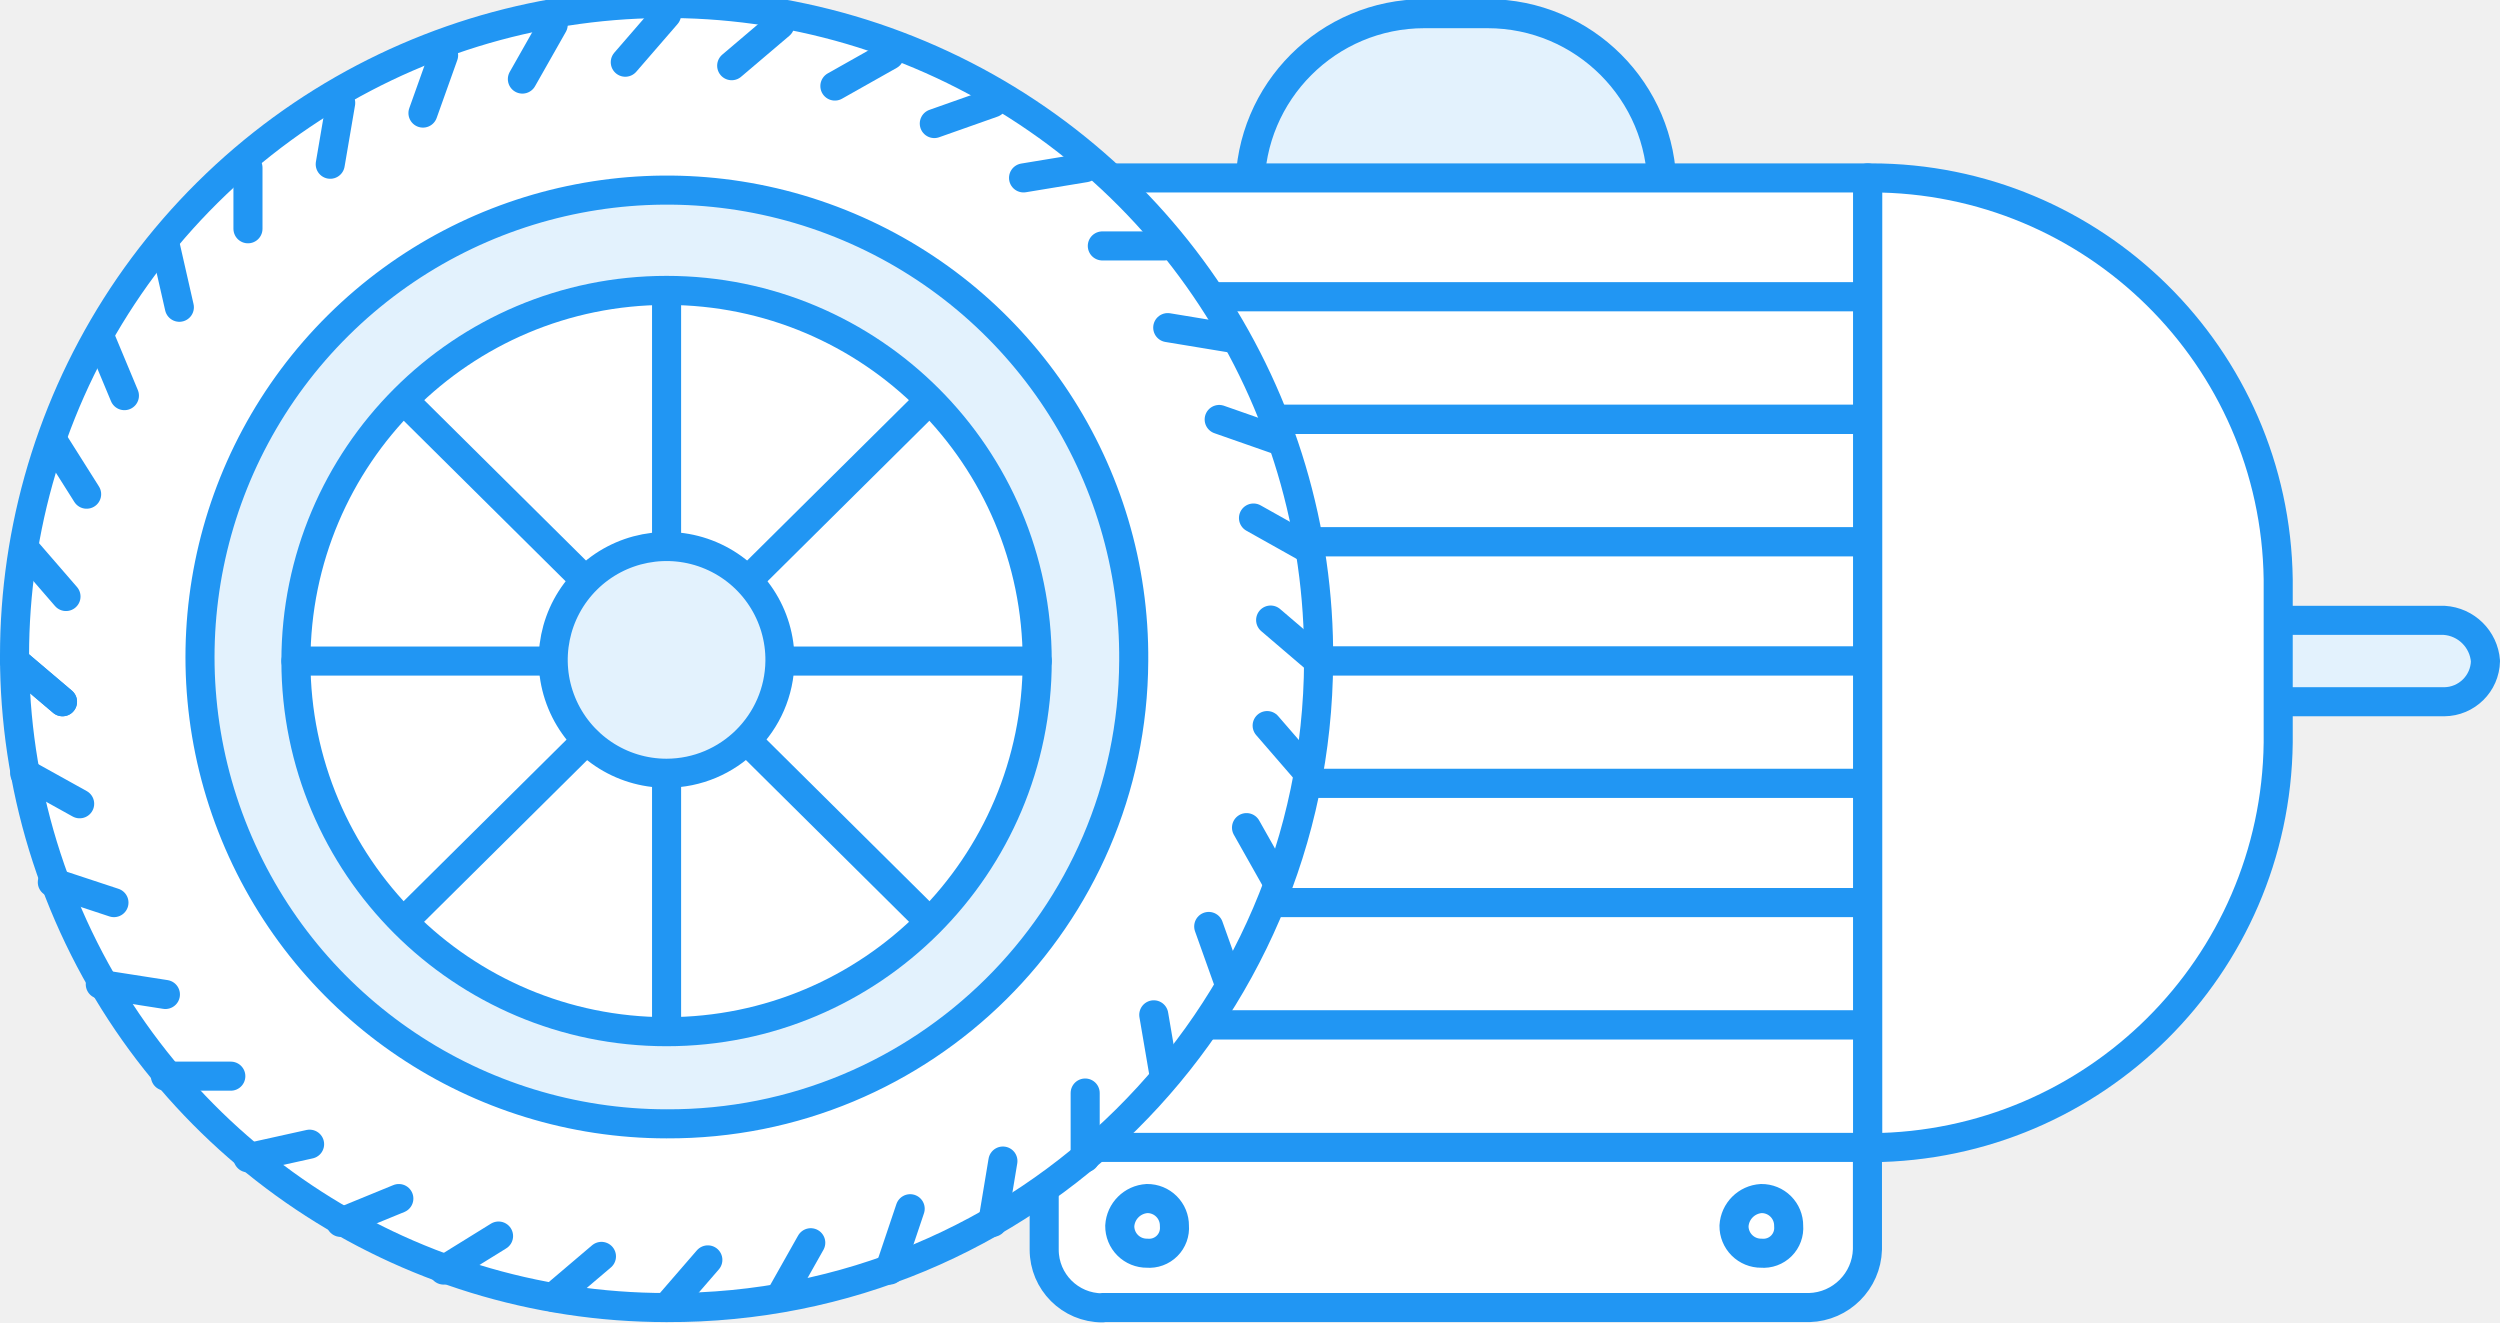
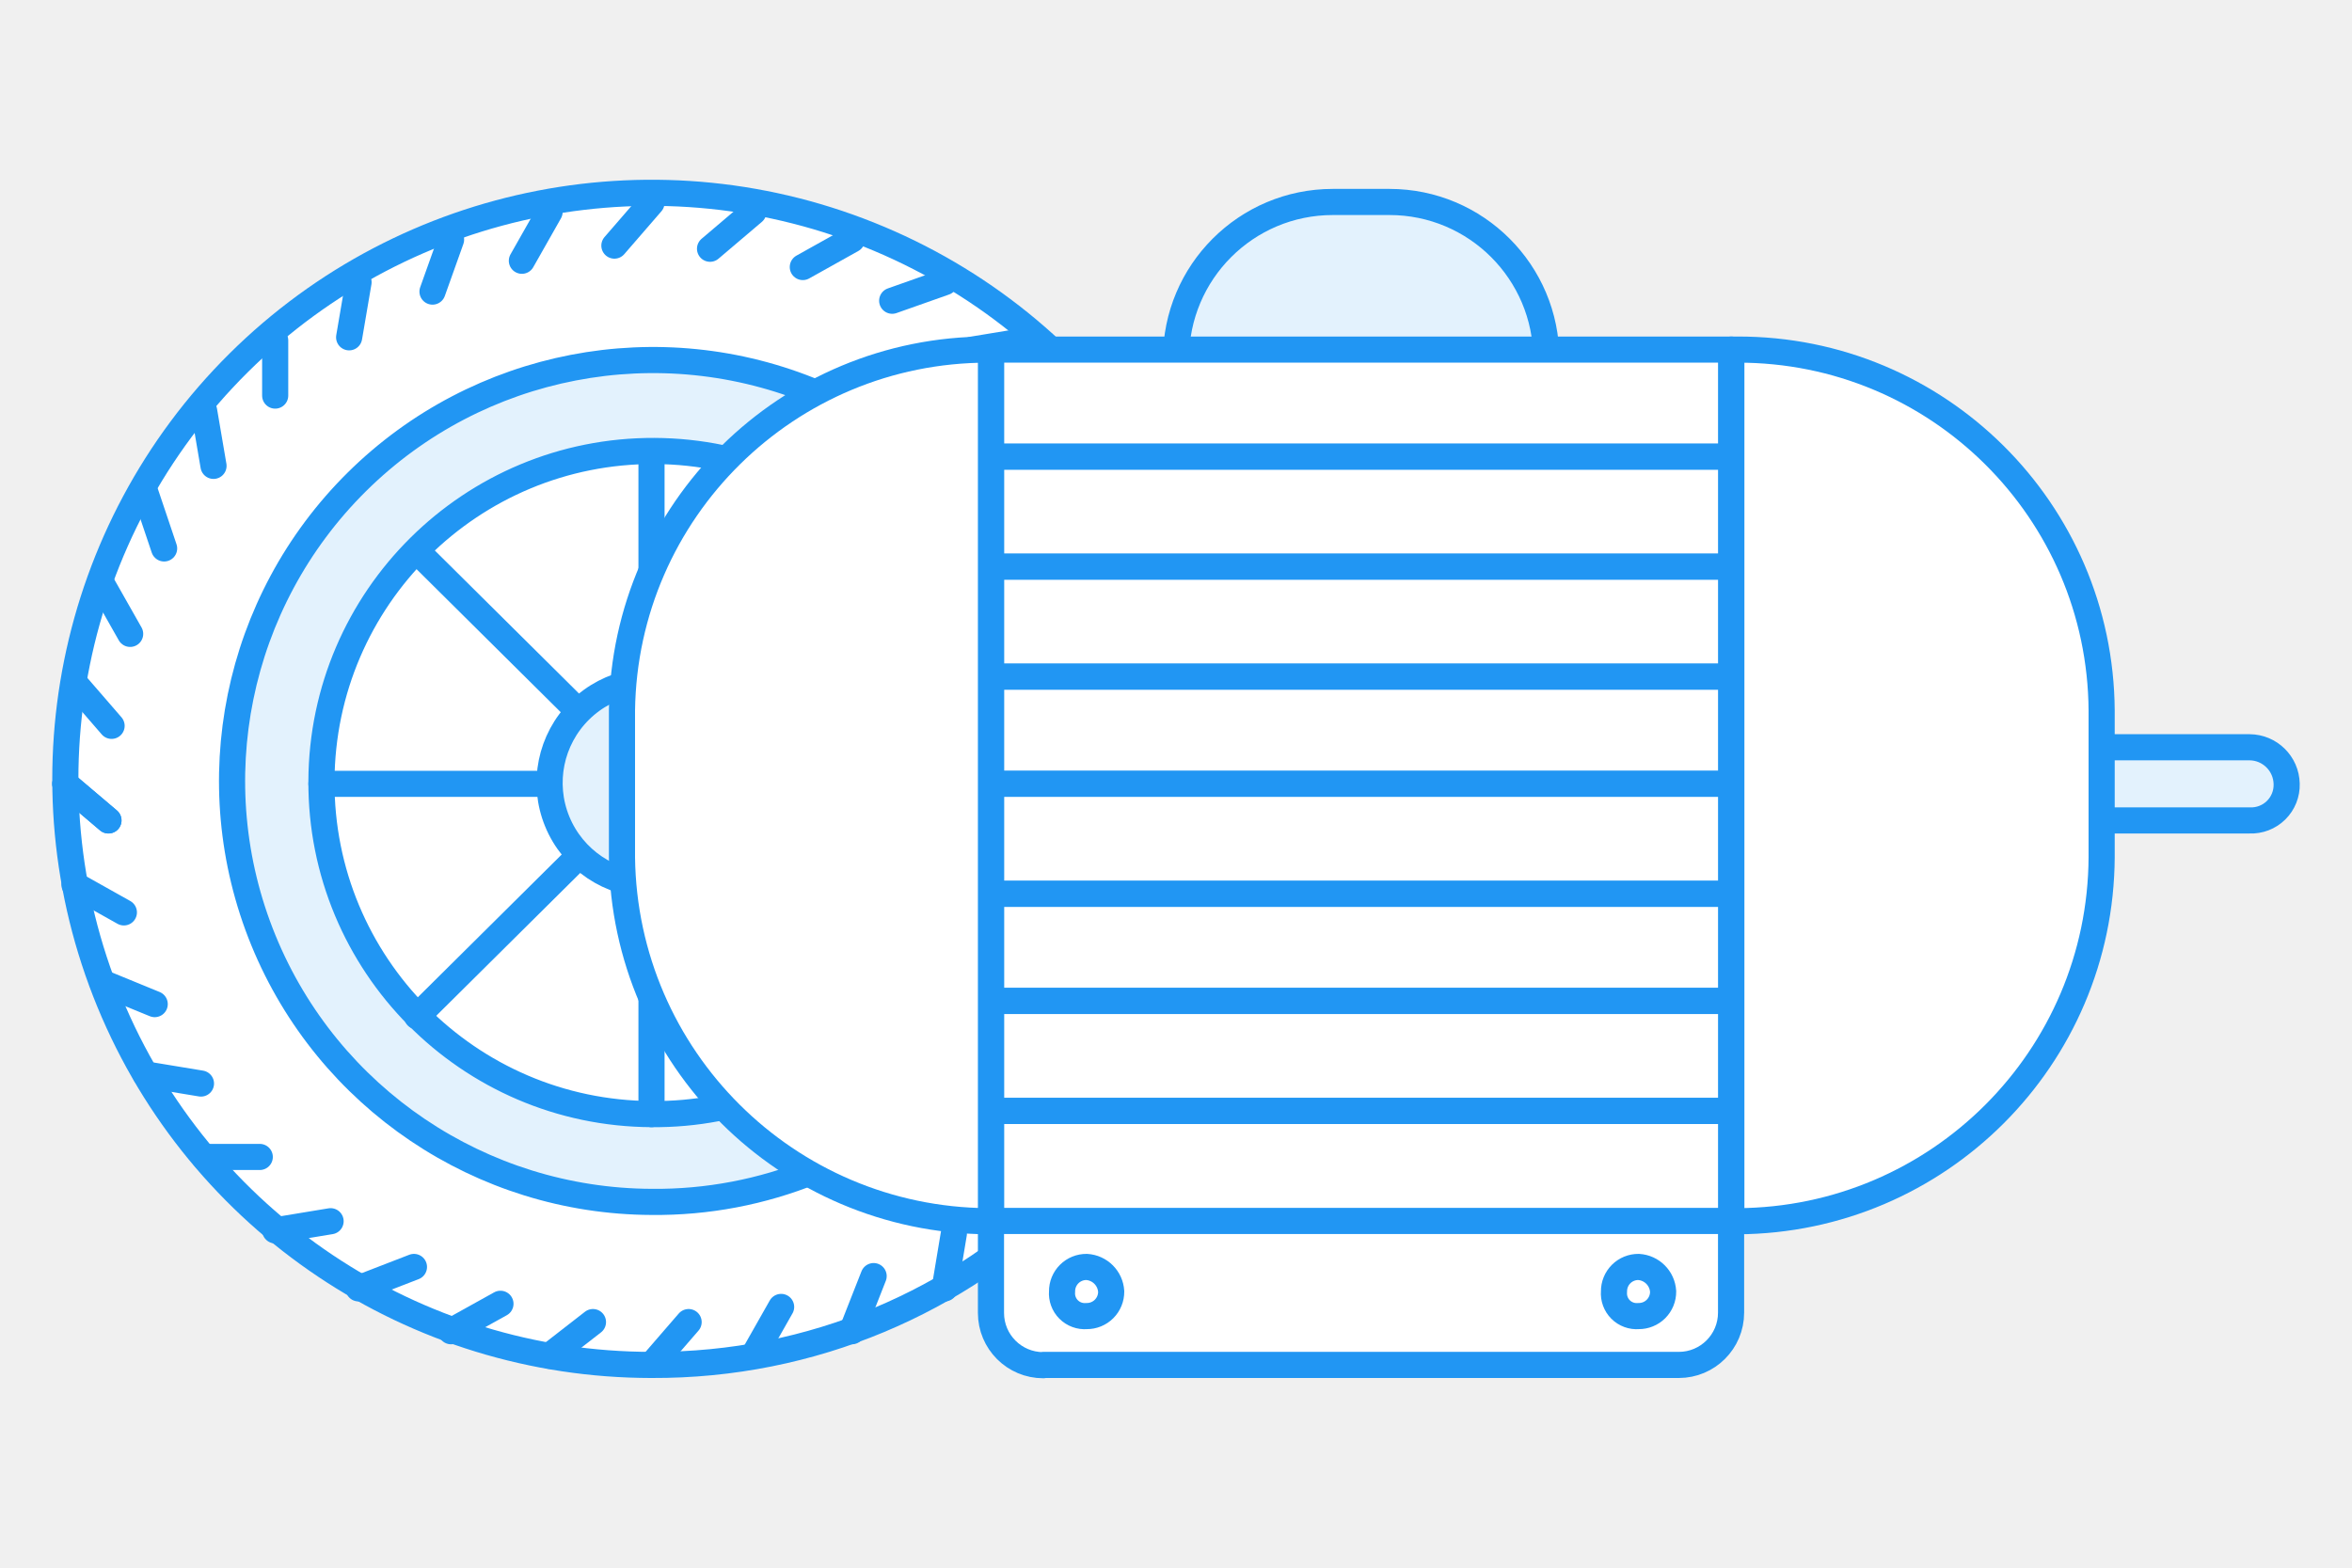
- <svg xmlns="http://www.w3.org/2000/svg" width="86" height="45.48" viewBox="0 0 86 45.48">
-   <defs>
-     <clipPath id="52ca33ba-d067-4a6b-a823-d5f45c5ce800" transform="translate(-2 -7.26)">
-       <rect width="90" height="60" style="fill:none" />
-     </clipPath>
-   </defs>
-   <g id="223d1c66-0587-4397-962c-402036afa518" data-name="Слой 2">
-     <g id="0d924549-4362-4c16-8b19-7a9cdf39f90e" data-name="Слой 1">
-       <g style="clip-path:url(#52ca33ba-d067-4a6b-a823-d5f45c5ce800)">
-         <path d="M39.92,52.24H64.24a2.06,2.06,0,0,0,2-2V41.12H37.92v9.13a2,2,0,0,0,2,2Z" transform="translate(-2 -7.26)" style="fill:#fff;stroke:#2196f3;stroke-linecap:round;stroke-linejoin:round;fill-rule:evenodd" />
-         <path d="M45,17.48H59.17V13.73a6,6,0,0,0-6-6H51a6,6,0,0,0-6,6Z" transform="translate(-2 -7.26)" style="fill:#e3f2fd;stroke:#2196f3;stroke-linecap:round;stroke-linejoin:round;fill-rule:evenodd" />
-         <rect x="35.92" y="6.12" width="28.33" height="4.1" style="fill:#fff;stroke:#2196f3;stroke-linecap:round;stroke-linejoin:round" />
-         <rect x="35.92" y="10.21" width="28.33" height="4.21" style="fill:#fff;stroke:#2196f3;stroke-linecap:round;stroke-linejoin:round" />
-         <rect x="35.92" y="14.43" width="28.33" height="4.21" style="fill:#fff;stroke:#2196f3;stroke-linecap:round;stroke-linejoin:round" />
-         <rect x="35.92" y="18.64" width="28.33" height="4.1" style="fill:#fff;stroke:#2196f3;stroke-linecap:round;stroke-linejoin:round" />
-         <rect x="35.92" y="22.74" width="28.33" height="4.21" style="fill:#fff;stroke:#2196f3;stroke-linecap:round;stroke-linejoin:round" />
-         <rect x="35.92" y="26.95" width="28.33" height="4.1" style="fill:#fff;stroke:#2196f3;stroke-linecap:round;stroke-linejoin:round" />
-         <rect x="35.92" y="31.05" width="28.33" height="4.21" style="fill:#fff;stroke:#2196f3;stroke-linecap:round;stroke-linejoin:round" />
-         <rect x="35.92" y="35.26" width="28.33" height="4.21" style="fill:#fff;stroke:#2196f3;stroke-linecap:round;stroke-linejoin:round" />
-         <path d="M73.33,31.4H86.08A1.43,1.43,0,0,0,87.5,30h0a1.52,1.52,0,0,0-1.42-1.4H73.33Z" transform="translate(-2 -7.26)" style="fill:#e3f2fd;stroke:#2196f3;stroke-linecap:round;stroke-linejoin:round;fill-rule:evenodd" />
-         <path d="M66.25,46.74h.12a14.1,14.1,0,0,0,14-13.93V27.19a14,14,0,0,0-14-13.81h-.12Z" transform="translate(-2 -7.26)" style="fill:#fff;stroke:#2196f3;stroke-linecap:round;stroke-linejoin:round;fill-rule:evenodd" />
-         <path d="M37.92,46.74h-.24A14,14,0,0,1,23.75,32.81V27.19A13.9,13.9,0,0,1,37.68,13.38h.24Z" transform="translate(-2 -7.26)" style="fill:#fff;stroke:#2196f3;stroke-linecap:round;stroke-linejoin:round;fill-rule:evenodd" />
-         <path d="M42.4,49.43a.93.93,0,0,0-.94-.94,1,1,0,0,0-.94.94.93.93,0,0,0,.94.94.87.87,0,0,0,.94-.94Z" transform="translate(-2 -7.26)" style="fill:#fff;stroke:#2196f3;stroke-linecap:round;stroke-linejoin:round;fill-rule:evenodd" />
-         <path d="M61.65,49.43a1,1,0,0,1,.94-.94.93.93,0,0,1,.94.94.87.87,0,0,1-.94.94.93.93,0,0,1-.94-.94Z" transform="translate(-2 -7.26)" style="fill:#fff;stroke:#2196f3;stroke-linecap:round;stroke-linejoin:round;fill-rule:evenodd" />
-         <path d="M47.36,30A22.43,22.43,0,1,0,24.93,52.24,22.33,22.33,0,0,0,47.36,30Z" transform="translate(-2 -7.26)" style="fill:#fff;stroke:#2196f3;stroke-linecap:round;stroke-linejoin:round;fill-rule:evenodd" />
-         <line x1="0.5" y1="22.74" x2="2.15" y2="24.14" style="fill:#fff;stroke:#2196f3;stroke-linecap:round;stroke-linejoin:round" />
-         <line x1="0.85" y1="26.6" x2="2.74" y2="27.65" style="fill:#fff;stroke:#2196f3;stroke-linecap:round;stroke-linejoin:round" />
-         <line x1="1.8" y1="30.35" x2="3.92" y2="31.05" style="fill:#fff;stroke:#2196f3;stroke-linecap:round;stroke-linejoin:round" />
-         <line x1="3.45" y1="33.86" x2="5.69" y2="34.21" style="fill:#fff;stroke:#2196f3;stroke-linecap:round;stroke-linejoin:round" />
-         <line x1="5.69" y1="37.02" x2="7.94" y2="37.02" style="fill:#fff;stroke:#2196f3;stroke-linecap:round;stroke-linejoin:round" />
-         <line x1="8.53" y1="39.83" x2="10.65" y2="39.36" style="fill:#fff;stroke:#2196f3;stroke-linecap:round;stroke-linejoin:round" />
-         <line x1="11.72" y1="42.05" x2="13.72" y2="41.23" style="fill:#fff;stroke:#2196f3;stroke-linecap:round;stroke-linejoin:round" />
-         <line x1="15.26" y1="43.69" x2="17.15" y2="42.52" style="fill:#fff;stroke:#2196f3;stroke-linecap:round;stroke-linejoin:round" />
-         <line x1="19.03" y1="44.63" x2="20.69" y2="43.22" style="fill:#fff;stroke:#2196f3;stroke-linecap:round;stroke-linejoin:round" />
-         <line x1="22.93" y1="44.98" x2="24.35" y2="43.34" style="fill:#fff;stroke:#2196f3;stroke-linecap:round;stroke-linejoin:round" />
-         <line x1="26.83" y1="44.63" x2="27.89" y2="42.75" style="fill:#fff;stroke:#2196f3;stroke-linecap:round;stroke-linejoin:round" />
-         <line x1="30.6" y1="43.69" x2="31.31" y2="41.58" style="fill:#fff;stroke:#2196f3;stroke-linecap:round;stroke-linejoin:round" />
-         <line x1="34.15" y1="42.05" x2="34.5" y2="39.94" style="fill:#fff;stroke:#2196f3;stroke-linecap:round;stroke-linejoin:round" />
-         <line x1="37.33" y1="39.83" x2="37.33" y2="37.6" style="fill:#fff;stroke:#2196f3;stroke-linecap:round;stroke-linejoin:round" />
-         <line x1="40.05" y1="37.02" x2="39.69" y2="34.91" style="fill:#fff;stroke:#2196f3;stroke-linecap:round;stroke-linejoin:round" />
-         <line x1="42.29" y1="33.86" x2="41.58" y2="31.87" style="fill:#fff;stroke:#2196f3;stroke-linecap:round;stroke-linejoin:round" />
-         <line x1="43.94" y1="30.35" x2="42.88" y2="28.47" style="fill:#fff;stroke:#2196f3;stroke-linecap:round;stroke-linejoin:round" />
-         <line x1="45.01" y1="26.6" x2="43.59" y2="24.96" style="fill:#fff;stroke:#2196f3;stroke-linecap:round;stroke-linejoin:round" />
-         <line x1="45.36" y1="22.74" x2="43.71" y2="21.33" style="fill:#fff;stroke:#2196f3;stroke-linecap:round;stroke-linejoin:round" />
-         <line x1="45.01" y1="18.88" x2="43.12" y2="17.82" style="fill:#fff;stroke:#2196f3;stroke-linecap:round;stroke-linejoin:round" />
-         <line x1="43.94" y1="15.13" x2="41.94" y2="14.43" style="fill:#fff;stroke:#2196f3;stroke-linecap:round;stroke-linejoin:round" />
-         <line x1="42.29" y1="11.62" x2="40.17" y2="11.27" style="fill:#fff;stroke:#2196f3;stroke-linecap:round;stroke-linejoin:round" />
-         <line x1="40.05" y1="8.46" x2="37.92" y2="8.46" style="fill:#fff;stroke:#2196f3;stroke-linecap:round;stroke-linejoin:round" />
-         <line x1="37.33" y1="5.77" x2="35.21" y2="6.12" style="fill:#fff;stroke:#2196f3;stroke-linecap:round;stroke-linejoin:round" />
-         <line x1="34.15" y1="3.54" x2="32.14" y2="4.25" style="fill:#fff;stroke:#2196f3;stroke-linecap:round;stroke-linejoin:round" />
-         <line x1="30.6" y1="1.9" x2="28.72" y2="2.96" style="fill:#fff;stroke:#2196f3;stroke-linecap:round;stroke-linejoin:round" />
-         <line x1="26.83" y1="0.85" x2="25.17" y2="2.26" style="fill:#fff;stroke:#2196f3;stroke-linecap:round;stroke-linejoin:round" />
-         <line x1="22.93" y1="0.5" x2="21.51" y2="2.14" style="fill:#fff;stroke:#2196f3;stroke-linecap:round;stroke-linejoin:round" />
-         <line x1="19.03" y1="0.85" x2="17.97" y2="2.72" style="fill:#fff;stroke:#2196f3;stroke-linecap:round;stroke-linejoin:round" />
-         <line x1="15.26" y1="1.9" x2="14.55" y2="3.89" style="fill:#fff;stroke:#2196f3;stroke-linecap:round;stroke-linejoin:round" />
-         <line x1="11.72" y1="3.54" x2="11.36" y2="5.65" style="fill:#fff;stroke:#2196f3;stroke-linecap:round;stroke-linejoin:round" />
-         <line x1="8.53" y1="5.77" x2="8.53" y2="7.87" style="fill:#fff;stroke:#2196f3;stroke-linecap:round;stroke-linejoin:round" />
-         <line x1="5.69" y1="8.46" x2="6.17" y2="10.57" style="fill:#fff;stroke:#2196f3;stroke-linecap:round;stroke-linejoin:round" />
-         <line x1="3.45" y1="11.62" x2="4.28" y2="13.61" style="fill:#fff;stroke:#2196f3;stroke-linecap:round;stroke-linejoin:round" />
-         <line x1="1.8" y1="15.13" x2="2.98" y2="17" style="fill:#fff;stroke:#2196f3;stroke-linecap:round;stroke-linejoin:round" />
-         <line x1="0.85" y1="18.88" x2="2.27" y2="20.52" style="fill:#fff;stroke:#2196f3;stroke-linecap:round;stroke-linejoin:round" />
-         <line x1="0.5" y1="22.74" x2="2.15" y2="24.14" style="fill:#fff;stroke:#2196f3;stroke-linecap:round;stroke-linejoin:round" />
-         <path d="M41,30A16.06,16.06,0,1,0,24.93,45.92,16,16,0,0,0,41,30Z" transform="translate(-2 -7.26)" style="fill:#e3f2fd;stroke:#2196f3;stroke-linecap:round;stroke-linejoin:round;fill-rule:evenodd" />
-         <path d="M37.68,30a12.75,12.75,0,0,0-25.5,0,12.75,12.75,0,0,0,25.5,0Z" transform="translate(-2 -7.26)" style="fill:#fff;stroke:#2196f3;stroke-linecap:round;stroke-linejoin:round;fill-rule:evenodd" />
-         <line x1="22.93" y1="10.1" x2="22.93" y2="35.38" style="fill:#fff;stroke:#2196f3;stroke-linecap:round;stroke-linejoin:round" />
-         <line x1="35.68" y1="22.74" x2="10.18" y2="22.74" style="fill:#fff;stroke:#2196f3;stroke-linecap:round;stroke-linejoin:round" />
-         <line x1="13.96" y1="13.84" x2="31.9" y2="31.63" style="fill:#fff;stroke:#2196f3;stroke-linecap:round;stroke-linejoin:round" />
-         <line x1="31.9" y1="13.84" x2="13.96" y2="31.63" style="fill:#fff;stroke:#2196f3;stroke-linecap:round;stroke-linejoin:round" />
-         <path d="M28.83,30a3.9,3.9,0,1,0-3.9,3.86A3.91,3.91,0,0,0,28.83,30Z" transform="translate(-2 -7.26)" style="fill:#e3f2fd;stroke:#2196f3;stroke-linecap:round;stroke-linejoin:round;fill-rule:evenodd" />
-       </g>
-     </g>
+ <svg xmlns="http://www.w3.org/2000/svg" viewBox="0 0 90 60">
+   <g id="ca8ff778-a8b0-4357-a5c2-fd2efe5cd155" data-name="solutions-5">
+     <path d="M47.36,30A22.43,22.43,0,1,0,24.93,52.24,22.33,22.33,0,0,0,47.36,30Z" style="fill:#fff;stroke:#2196f3;stroke-linecap:round;stroke-linejoin:round;fill-rule:evenodd" />
+     <line x1="2.5" y1="30" x2="4.15" y2="31.4" style="fill:#fff;stroke:#2196f3;stroke-linecap:round;stroke-linejoin:round" />
+     <line x1="2.85" y1="33.86" x2="4.74" y2="34.92" style="fill:#fff;stroke:#2196f3;stroke-linecap:round;stroke-linejoin:round" />
+     <line x1="3.92" y1="37.61" x2="5.92" y2="38.43" style="fill:#fff;stroke:#2196f3;stroke-linecap:round;stroke-linejoin:round" />
+     <line x1="5.57" y1="41.12" x2="7.69" y2="41.47" style="fill:#fff;stroke:#2196f3;stroke-linecap:round;stroke-linejoin:round" />
+     <line x1="7.81" y1="44.28" x2="9.94" y2="44.28" style="fill:#fff;stroke:#2196f3;stroke-linecap:round;stroke-linejoin:round" />
+     <line x1="10.53" y1="47.09" x2="12.65" y2="46.74" style="fill:#fff;stroke:#2196f3;stroke-linecap:round;stroke-linejoin:round" />
+     <line x1="13.72" y1="49.31" x2="15.84" y2="48.49" style="fill:#fff;stroke:#2196f3;stroke-linecap:round;stroke-linejoin:round" />
+     <line x1="17.26" y1="50.95" x2="19.15" y2="49.9" style="fill:#fff;stroke:#2196f3;stroke-linecap:round;stroke-linejoin:round" />
+     <line x1="21.03" y1="51.89" x2="22.69" y2="50.6" style="fill:#fff;stroke:#2196f3;stroke-linecap:round;stroke-linejoin:round" />
+     <line x1="24.93" y1="52.24" x2="26.35" y2="50.6" style="fill:#fff;stroke:#2196f3;stroke-linecap:round;stroke-linejoin:round" />
+     <line x1="28.83" y1="51.89" x2="29.89" y2="50.02" style="fill:#fff;stroke:#2196f3;stroke-linecap:round;stroke-linejoin:round" />
+     <line x1="32.6" y1="50.95" x2="33.43" y2="48.84" style="fill:#fff;stroke:#2196f3;stroke-linecap:round;stroke-linejoin:round" />
+     <line x1="36.15" y1="49.31" x2="36.5" y2="47.21" style="fill:#fff;stroke:#2196f3;stroke-linecap:round;stroke-linejoin:round" />
+     <line x1="39.33" y1="47.09" x2="39.33" y2="44.86" style="fill:#fff;stroke:#2196f3;stroke-linecap:round;stroke-linejoin:round" />
+     <line x1="42.17" y1="44.28" x2="41.81" y2="42.17" style="fill:#fff;stroke:#2196f3;stroke-linecap:round;stroke-linejoin:round" />
+     <line x1="44.41" y1="41.12" x2="43.58" y2="39.13" style="fill:#fff;stroke:#2196f3;stroke-linecap:round;stroke-linejoin:round" />
+     <line x1="46.06" y1="37.61" x2="45" y2="35.74" style="fill:#fff;stroke:#2196f3;stroke-linecap:round;stroke-linejoin:round" />
+     <line x1="47.01" y1="33.86" x2="45.71" y2="32.22" style="fill:#fff;stroke:#2196f3;stroke-linecap:round;stroke-linejoin:round" />
+     <line x1="47.36" y1="30" x2="45.71" y2="28.6" style="fill:#fff;stroke:#2196f3;stroke-linecap:round;stroke-linejoin:round" />
+     <line x1="47.01" y1="26.14" x2="45.12" y2="25.08" style="fill:#fff;stroke:#2196f3;stroke-linecap:round;stroke-linejoin:round" />
+     <line x1="46.06" y1="22.39" x2="43.94" y2="21.69" style="fill:#fff;stroke:#2196f3;stroke-linecap:round;stroke-linejoin:round" />
+     <line x1="44.41" y1="18.88" x2="42.28" y2="18.53" style="fill:#fff;stroke:#2196f3;stroke-linecap:round;stroke-linejoin:round" />
+     <line x1="42.17" y1="15.72" x2="39.92" y2="15.72" style="fill:#fff;stroke:#2196f3;stroke-linecap:round;stroke-linejoin:round" />
+     <line x1="39.33" y1="13.03" x2="37.21" y2="13.38" style="fill:#fff;stroke:#2196f3;stroke-linecap:round;stroke-linejoin:round" />
+     <line x1="36.15" y1="10.8" x2="34.14" y2="11.51" style="fill:#fff;stroke:#2196f3;stroke-linecap:round;stroke-linejoin:round" />
+     <line x1="32.6" y1="9.17" x2="30.72" y2="10.22" style="fill:#fff;stroke:#2196f3;stroke-linecap:round;stroke-linejoin:round" />
+     <line x1="28.83" y1="8.11" x2="27.17" y2="9.52" style="fill:#fff;stroke:#2196f3;stroke-linecap:round;stroke-linejoin:round" />
+     <line x1="24.93" y1="7.76" x2="23.51" y2="9.4" style="fill:#fff;stroke:#2196f3;stroke-linecap:round;stroke-linejoin:round" />
+     <line x1="21.03" y1="8.11" x2="19.97" y2="9.98" style="fill:#fff;stroke:#2196f3;stroke-linecap:round;stroke-linejoin:round" />
+     <line x1="17.26" y1="9.17" x2="16.55" y2="11.16" style="fill:#fff;stroke:#2196f3;stroke-linecap:round;stroke-linejoin:round" />
+     <line x1="13.72" y1="10.8" x2="13.36" y2="12.91" style="fill:#fff;stroke:#2196f3;stroke-linecap:round;stroke-linejoin:round" />
+     <line x1="10.53" y1="13.03" x2="10.53" y2="15.14" style="fill:#fff;stroke:#2196f3;stroke-linecap:round;stroke-linejoin:round" />
+     <line x1="7.81" y1="15.72" x2="8.17" y2="17.83" style="fill:#fff;stroke:#2196f3;stroke-linecap:round;stroke-linejoin:round" />
+     <line x1="5.57" y1="18.88" x2="6.28" y2="20.99" style="fill:#fff;stroke:#2196f3;stroke-linecap:round;stroke-linejoin:round" />
+     <line x1="3.92" y1="22.39" x2="4.98" y2="24.26" style="fill:#fff;stroke:#2196f3;stroke-linecap:round;stroke-linejoin:round" />
+     <line x1="2.85" y1="26.14" x2="4.27" y2="27.78" style="fill:#fff;stroke:#2196f3;stroke-linecap:round;stroke-linejoin:round" />
+     <line x1="2.5" y1="30" x2="4.15" y2="31.4" style="fill:#fff;stroke:#2196f3;stroke-linecap:round;stroke-linejoin:round" />
+     <path d="M41.1,30A16.11,16.11,0,1,0,24.93,46,16,16,0,0,0,41.1,30Z" style="fill:#e3f2fd;stroke:#2196f3;stroke-linecap:round;stroke-linejoin:round;fill-rule:evenodd" />
+     <path d="M37.68,30A12.69,12.69,0,1,0,24.93,42.64,12.62,12.62,0,0,0,37.68,30Z" style="fill:#fff;stroke:#2196f3;stroke-linecap:round;stroke-linejoin:round;fill-rule:evenodd" />
+     <line x1="24.93" y1="17.48" x2="24.93" y2="42.64" style="fill:#fff;stroke:#2196f3;stroke-linecap:round;stroke-linejoin:round" />
+     <line x1="37.68" y1="30" x2="12.3" y2="30" style="fill:#fff;stroke:#2196f3;stroke-linecap:round;stroke-linejoin:round" />
+     <line x1="15.96" y1="21.1" x2="33.9" y2="38.9" style="fill:#fff;stroke:#2196f3;stroke-linecap:round;stroke-linejoin:round" />
+     <line x1="33.9" y1="21.1" x2="15.96" y2="38.9" style="fill:#fff;stroke:#2196f3;stroke-linecap:round;stroke-linejoin:round" />
+     <path d="M28.83,30a3.9,3.9,0,1,0-3.9,3.86A3.91,3.91,0,0,0,28.83,30Z" style="fill:#e3f2fd;stroke:#2196f3;stroke-linecap:round;stroke-linejoin:round;fill-rule:evenodd" />
+     <path d="M39.92,52.24H64.24a2,2,0,0,0,2-2V41.12H37.92v9.13a2,2,0,0,0,2,2Z" style="fill:#fff;stroke:#2196f3;stroke-linecap:round;stroke-linejoin:round;fill-rule:evenodd" />
+     <path d="M45,17.48H59.17V13.73a6,6,0,0,0-6-6H51a6,6,0,0,0-6,6Z" style="fill:#e3f2fd;stroke:#2196f3;stroke-linecap:round;stroke-linejoin:round;fill-rule:evenodd" />
+     <rect x="37.92" y="13.38" width="28.33" height="4.1" style="fill:#fff;stroke:#2196f3;stroke-linecap:round;stroke-linejoin:round" />
+     <rect x="37.92" y="17.48" width="28.33" height="4.21" style="fill:#fff;stroke:#2196f3;stroke-linecap:round;stroke-linejoin:round" />
+     <rect x="37.92" y="21.69" width="28.33" height="4.21" style="fill:#fff;stroke:#2196f3;stroke-linecap:round;stroke-linejoin:round" />
+     <rect x="37.92" y="25.9" width="28.33" height="4.1" style="fill:#fff;stroke:#2196f3;stroke-linecap:round;stroke-linejoin:round" />
+     <rect x="37.92" y="30" width="28.33" height="4.21" style="fill:#fff;stroke:#2196f3;stroke-linecap:round;stroke-linejoin:round" />
+     <rect x="37.92" y="34.21" width="28.33" height="4.1" style="fill:#fff;stroke:#2196f3;stroke-linecap:round;stroke-linejoin:round" />
+     <rect x="37.92" y="38.31" width="28.33" height="4.21" style="fill:#fff;stroke:#2196f3;stroke-linecap:round;stroke-linejoin:round" />
+     <rect x="37.92" y="42.52" width="28.33" height="4.21" style="fill:#fff;stroke:#2196f3;stroke-linecap:round;stroke-linejoin:round" />
+     <path d="M73.33,31.4H86.08A1.36,1.36,0,0,0,87.5,30h0a1.43,1.43,0,0,0-1.42-1.4H73.33Z" style="fill:#e3f2fd;stroke:#2196f3;stroke-linecap:round;stroke-linejoin:round;fill-rule:evenodd" />
+     <path d="M66.25,46.74h.24A14,14,0,0,0,80.42,32.81V27.19A13.9,13.9,0,0,0,66.49,13.38h-.24Z" style="fill:#fff;stroke:#2196f3;stroke-linecap:round;stroke-linejoin:round;fill-rule:evenodd" />
+     <path d="M37.92,46.74H37.8a14.1,14.1,0,0,1-14-13.93V27.19a14,14,0,0,1,14-13.81h.12Z" style="fill:#fff;stroke:#2196f3;stroke-linecap:round;stroke-linejoin:round;fill-rule:evenodd" />
+     <path d="M42.52,49.43a1,1,0,0,0-.94-.94.93.93,0,0,0-.94.94.87.87,0,0,0,.94.94.93.93,0,0,0,.94-.94Z" style="fill:#fff;stroke:#2196f3;stroke-linecap:round;stroke-linejoin:round;fill-rule:evenodd" />
+     <path d="M61.76,49.43a.93.93,0,0,1,.94-.94,1,1,0,0,1,.94.94.93.93,0,0,1-.94.94.87.87,0,0,1-.94-.94Z" style="fill:#fff;stroke:#2196f3;stroke-linecap:round;stroke-linejoin:round;fill-rule:evenodd" />
  </g>
</svg>
